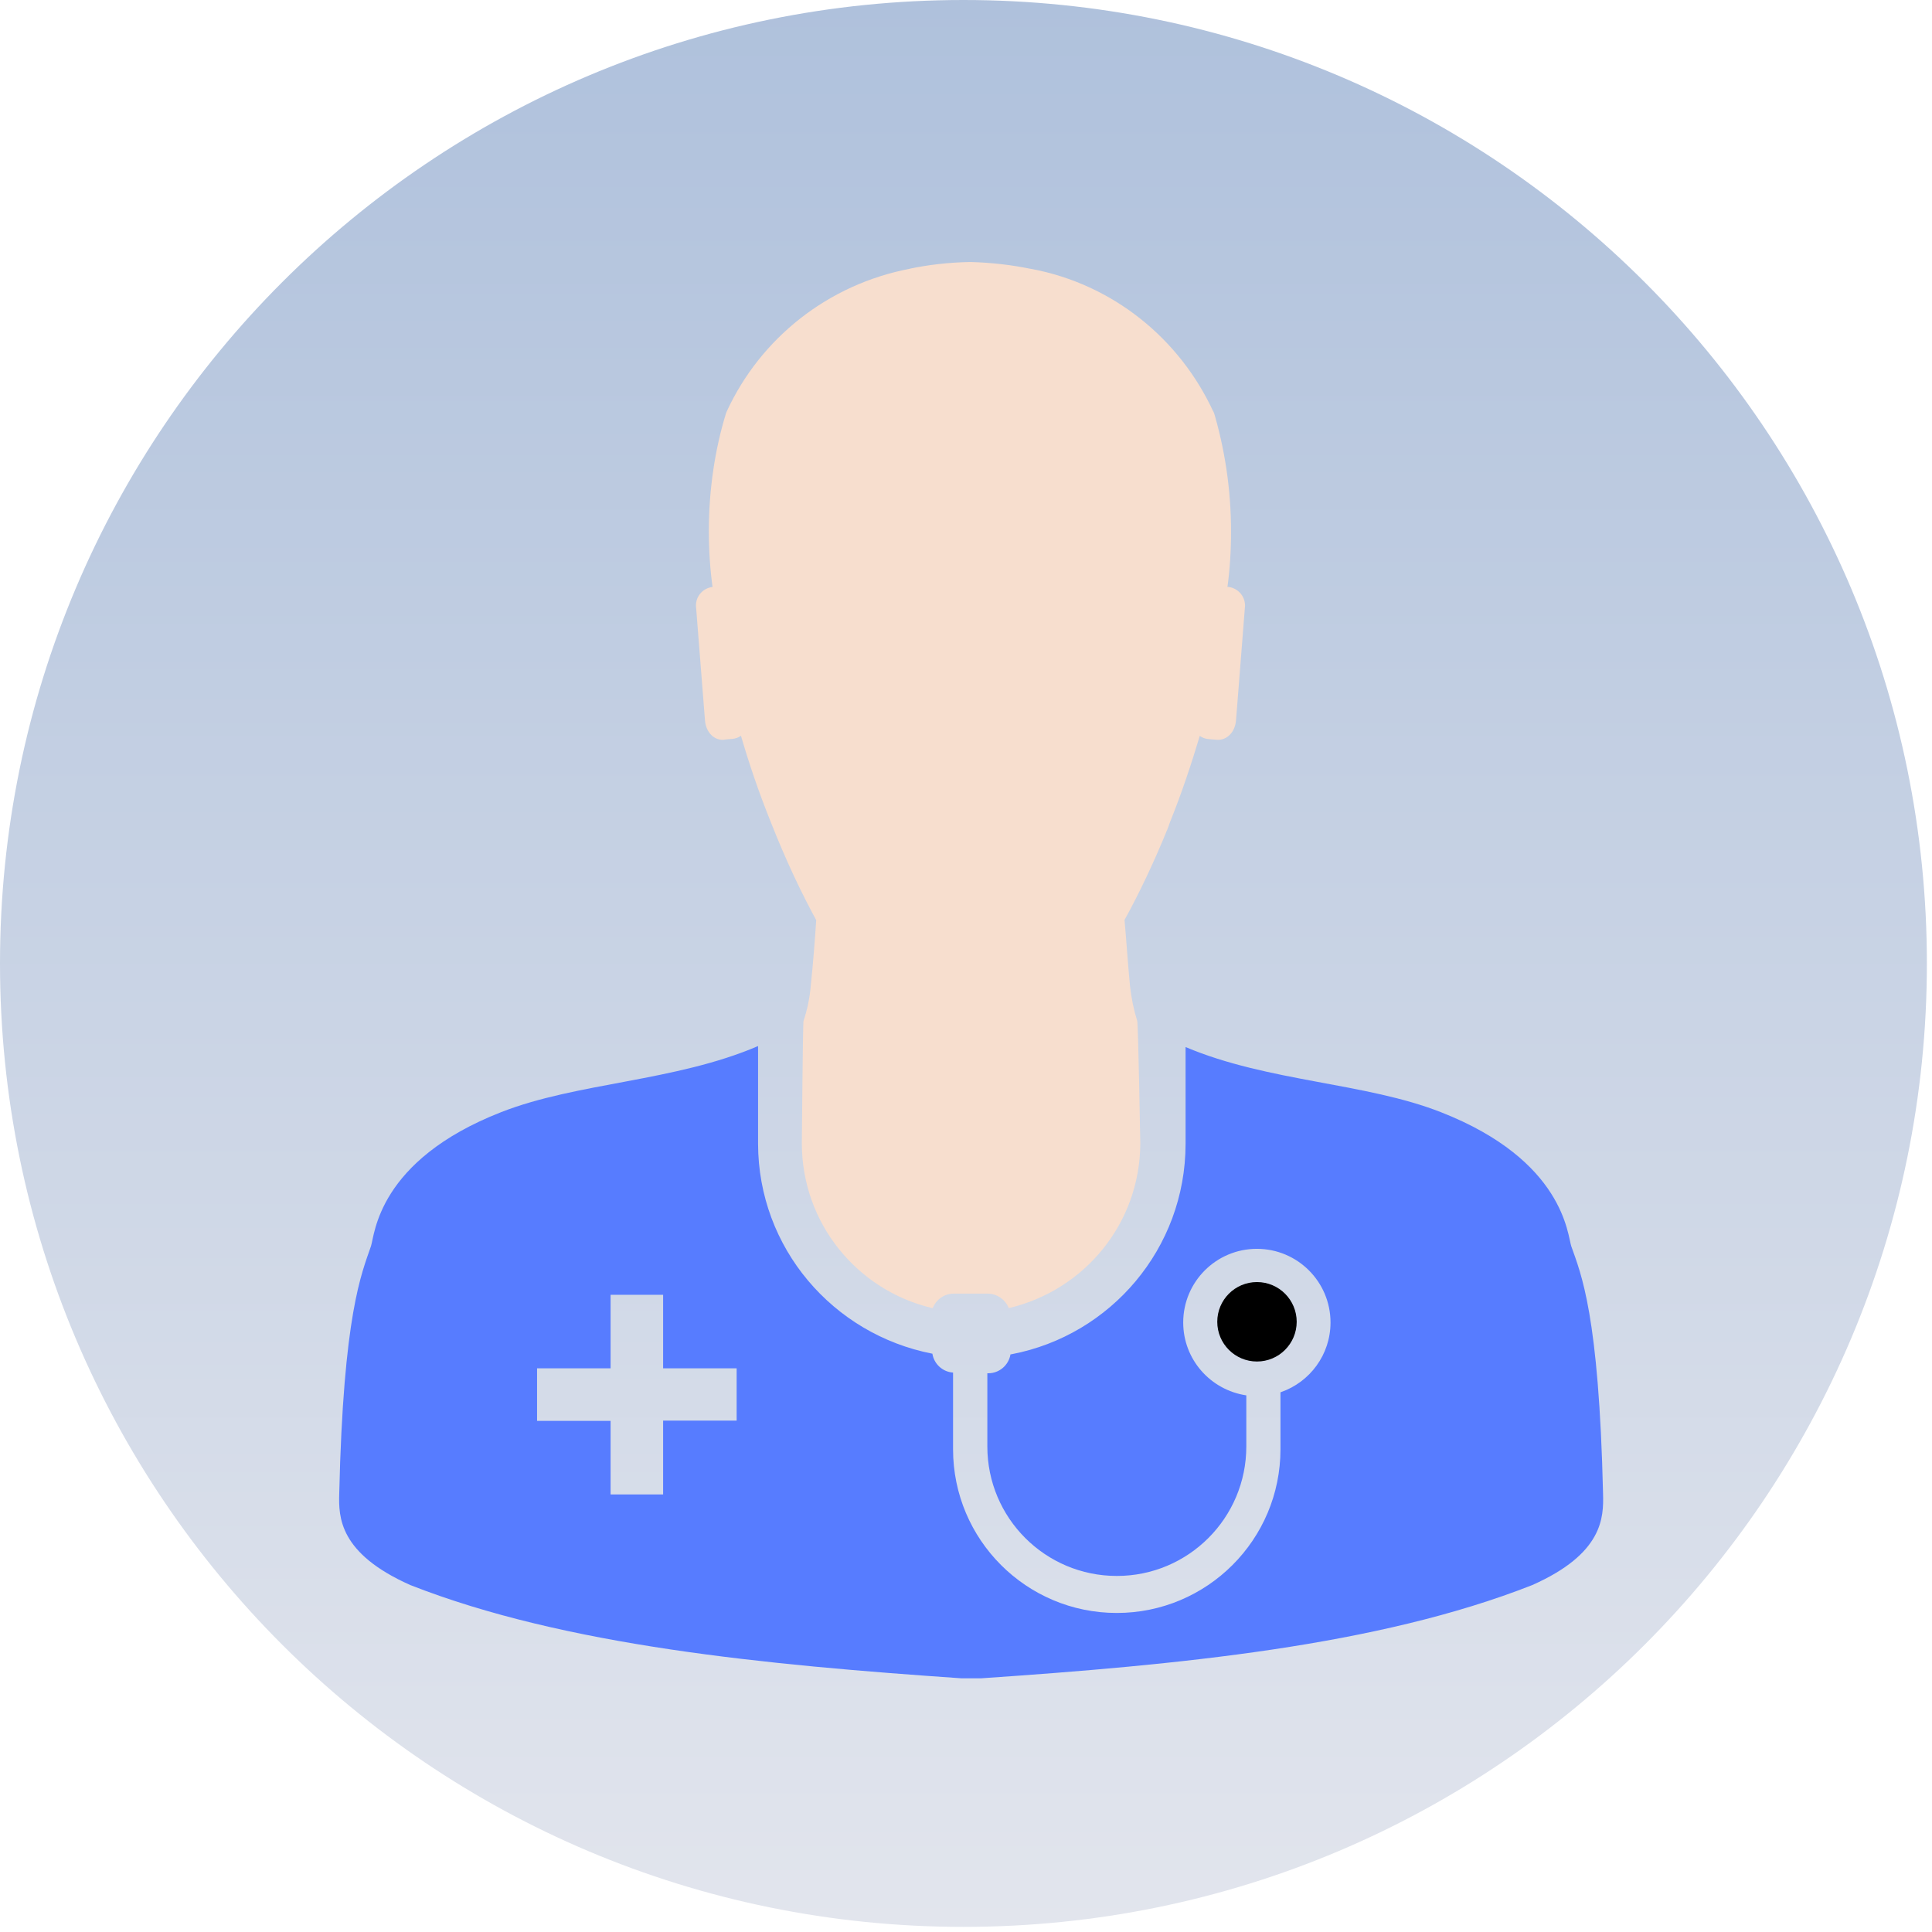
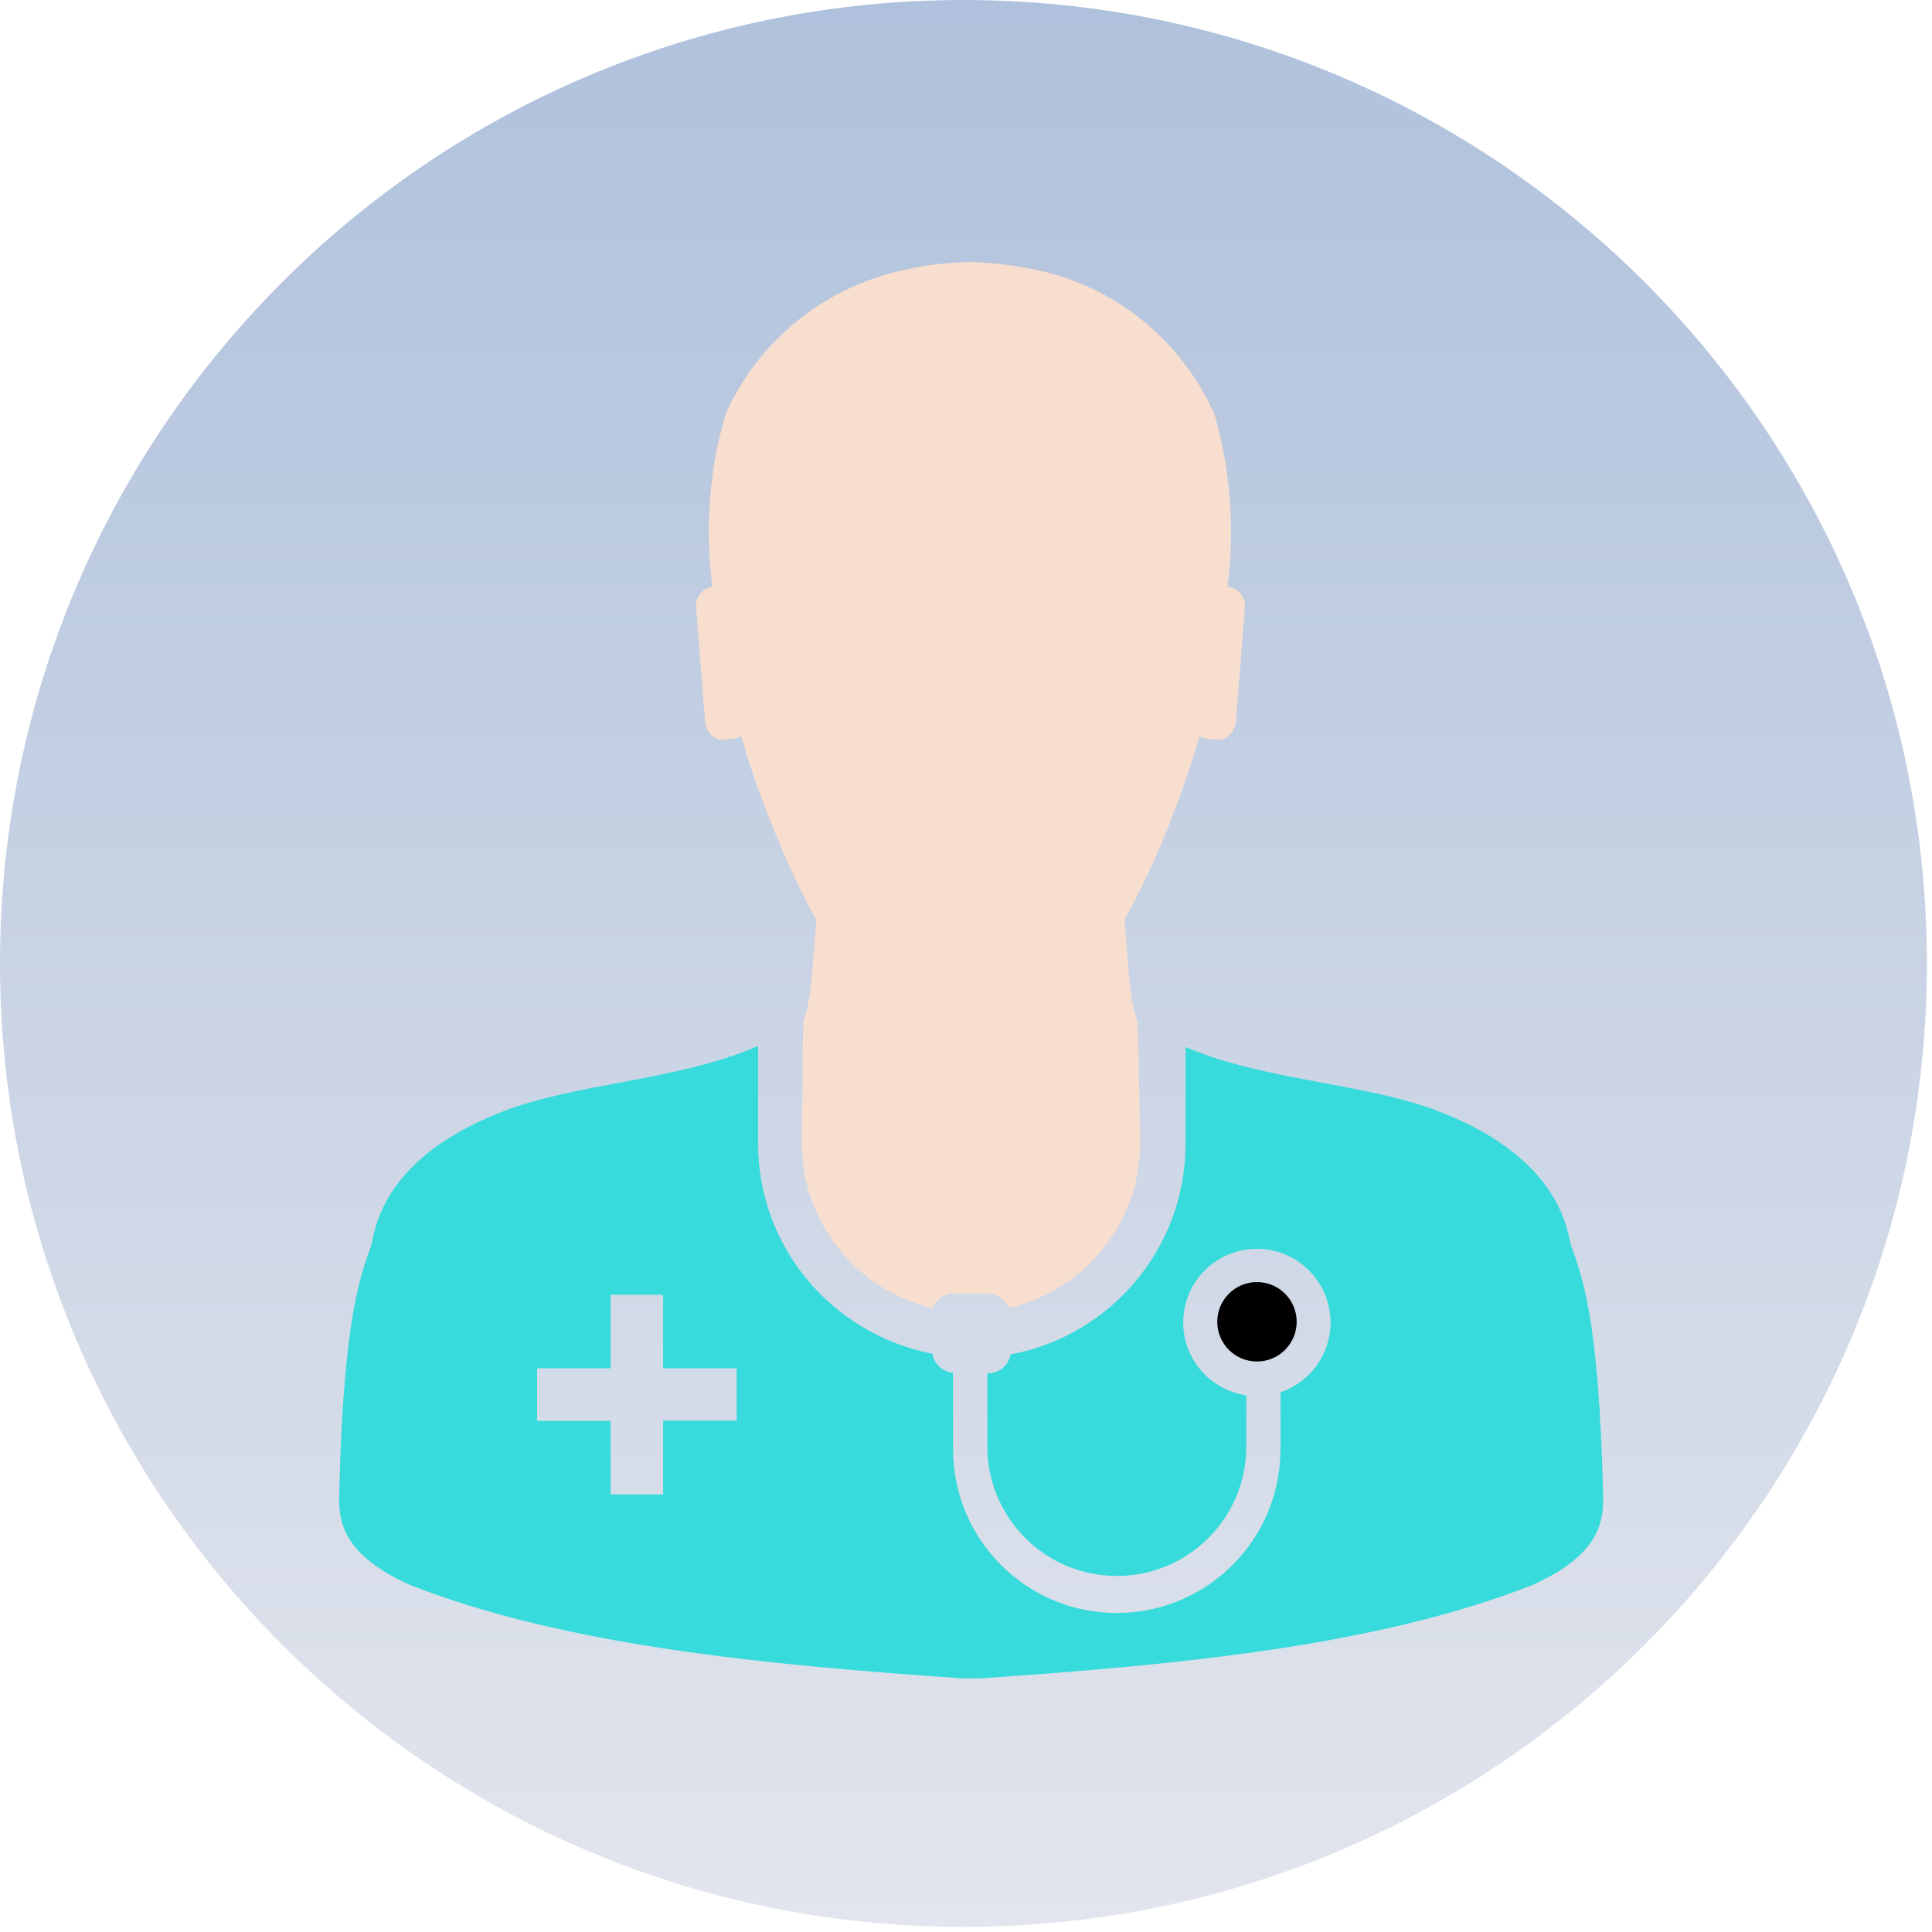
<svg xmlns="http://www.w3.org/2000/svg" width="126" height="126" viewBox="0 0 126 126" fill="none">
  <circle cx="62.833" cy="62.833" r="62.833" fill="url(#paint0_linear_4741_2362)" />
  <path d="M47.248 48.233L47.786 48.187C47.99 48.163 48.175 48.09 48.329 47.983L48.325 47.986C48.841 49.765 49.472 51.635 50.261 53.594C51.274 56.157 52.27 58.263 53.387 60.295L53.233 59.987C53.14 61.388 53.029 62.828 52.882 64.221C52.813 65.079 52.644 65.88 52.386 66.634L52.405 66.565C52.359 66.584 52.294 74.57 52.294 74.57C52.297 79.778 55.904 84.138 60.753 85.297L60.83 85.312C61.05 84.754 61.581 84.366 62.204 84.366H64.413C65.033 84.373 65.564 84.758 65.784 85.301L65.787 85.312C70.726 84.15 74.347 79.789 74.367 74.578C74.367 74.578 74.232 66.623 74.163 66.569C73.951 65.895 73.782 65.102 73.693 64.286L73.689 64.228C73.555 62.828 73.466 61.423 73.339 59.995C74.29 58.278 75.287 56.177 76.164 54.01L76.31 53.602C77.099 51.643 77.711 49.776 78.246 47.994C78.396 48.102 78.581 48.175 78.781 48.198H78.785L79.328 48.244C79.982 48.313 80.559 47.775 80.613 46.94L81.198 39.507C81.198 39.504 81.198 39.5 81.198 39.5C81.198 38.872 80.729 38.357 80.124 38.28H80.117H80.051C80.201 37.198 80.286 35.951 80.286 34.685C80.286 31.921 79.878 29.25 79.12 26.737L79.17 26.933C76.949 22.061 72.546 18.523 67.242 17.534L67.142 17.519C66.003 17.284 64.675 17.126 63.32 17.088H63.286H63.24C61.858 17.115 60.53 17.269 59.245 17.542L59.383 17.519C53.987 18.535 49.592 22.072 47.398 26.829L47.355 26.933C46.639 29.242 46.228 31.898 46.228 34.646C46.228 35.928 46.316 37.19 46.489 38.422L46.474 38.28C45.862 38.349 45.389 38.861 45.389 39.484V39.511L45.974 46.943C46.028 47.798 46.613 48.313 47.244 48.244L47.248 48.233Z" fill="#F7DECE" />
-   <path d="M104.547 97.422C104.278 85.721 103.108 83.073 102.476 81.28C102.226 80.56 102.022 75.695 93.986 72.539C89.059 70.599 82.701 70.561 77.32 68.286V74.614C77.309 81.418 72.436 87.08 65.989 88.316L65.901 88.331C65.782 89.031 65.181 89.555 64.462 89.562H64.392V94.335C64.392 99 68.172 102.779 72.837 102.779C77.501 102.779 81.281 99 81.281 94.335V91.002C78.941 90.652 77.166 88.658 77.166 86.249C77.166 83.597 79.318 81.445 81.97 81.445C84.622 81.445 86.773 83.597 86.773 86.249C86.773 88.35 85.422 90.136 83.544 90.79L83.509 90.802V94.335V94.516C83.509 100.412 78.729 105.193 72.833 105.193C66.936 105.193 62.156 100.412 62.156 94.516C62.156 94.451 62.156 94.389 62.156 94.323V94.331V89.516C61.471 89.47 60.917 88.954 60.809 88.292V88.285C54.304 87.018 49.455 81.376 49.439 74.598V68.221C44.036 70.542 37.639 70.588 32.685 72.531C24.626 75.684 24.441 80.537 24.195 81.268C23.579 83.07 22.394 85.706 22.124 97.414C22.078 98.954 22.124 101.313 26.766 103.376C36.873 107.34 49.894 108.572 62.73 109.457H63.961C76.824 108.58 89.825 107.352 99.925 103.376C104.547 101.325 104.589 98.977 104.547 97.422ZM48.042 92.649H43.247V97.464H39.821V92.665H35.026V89.239H39.821V84.444H43.247V89.239H48.042V92.649Z" fill="#577CFF" />
+   <path d="M104.547 97.422C104.278 85.721 103.108 83.073 102.476 81.28C102.226 80.56 102.022 75.695 93.986 72.539C89.059 70.599 82.701 70.561 77.32 68.286V74.614C77.309 81.418 72.436 87.08 65.989 88.316L65.901 88.331C65.782 89.031 65.181 89.555 64.462 89.562H64.392V94.335C64.392 99 68.172 102.779 72.837 102.779C77.501 102.779 81.281 99 81.281 94.335V91.002C78.941 90.652 77.166 88.658 77.166 86.249C77.166 83.597 79.318 81.445 81.97 81.445C84.622 81.445 86.773 83.597 86.773 86.249C86.773 88.35 85.422 90.136 83.544 90.79L83.509 90.802V94.335V94.516C83.509 100.412 78.729 105.193 72.833 105.193C66.936 105.193 62.156 100.412 62.156 94.516C62.156 94.451 62.156 94.389 62.156 94.323V94.331V89.516C61.471 89.47 60.917 88.954 60.809 88.292V88.285C54.304 87.018 49.455 81.376 49.439 74.598V68.221C44.036 70.542 37.639 70.588 32.685 72.531C24.626 75.684 24.441 80.537 24.195 81.268C23.579 83.07 22.394 85.706 22.124 97.414C22.078 98.954 22.124 101.313 26.766 103.376C36.873 107.34 49.894 108.572 62.73 109.457H63.961C76.824 108.58 89.825 107.352 99.925 103.376C104.547 101.325 104.589 98.977 104.547 97.422ZM48.042 92.649H43.247V97.464H39.821V92.665H35.026V89.239H39.821V84.444H43.247V89.239H48.042V92.649Z" fill="#38dbdb" />
  <path d="M84.567 86.207C84.567 84.776 83.409 83.613 81.977 83.613C80.545 83.613 79.387 84.772 79.387 86.204C79.387 87.635 80.545 88.794 81.977 88.794C83.405 88.794 84.563 87.635 84.567 86.207Z" fill="black" />
  <defs>
    <linearGradient id="paint0_linear_4741_2362" x1="62.833" y1="0" x2="62.833" y2="125.665" gradientUnits="userSpaceOnUse">
      <stop stop-color="#AFC1DC" />
      <stop offset="1" stop-color="#E2E5ED" />
    </linearGradient>
  </defs>
</svg>
